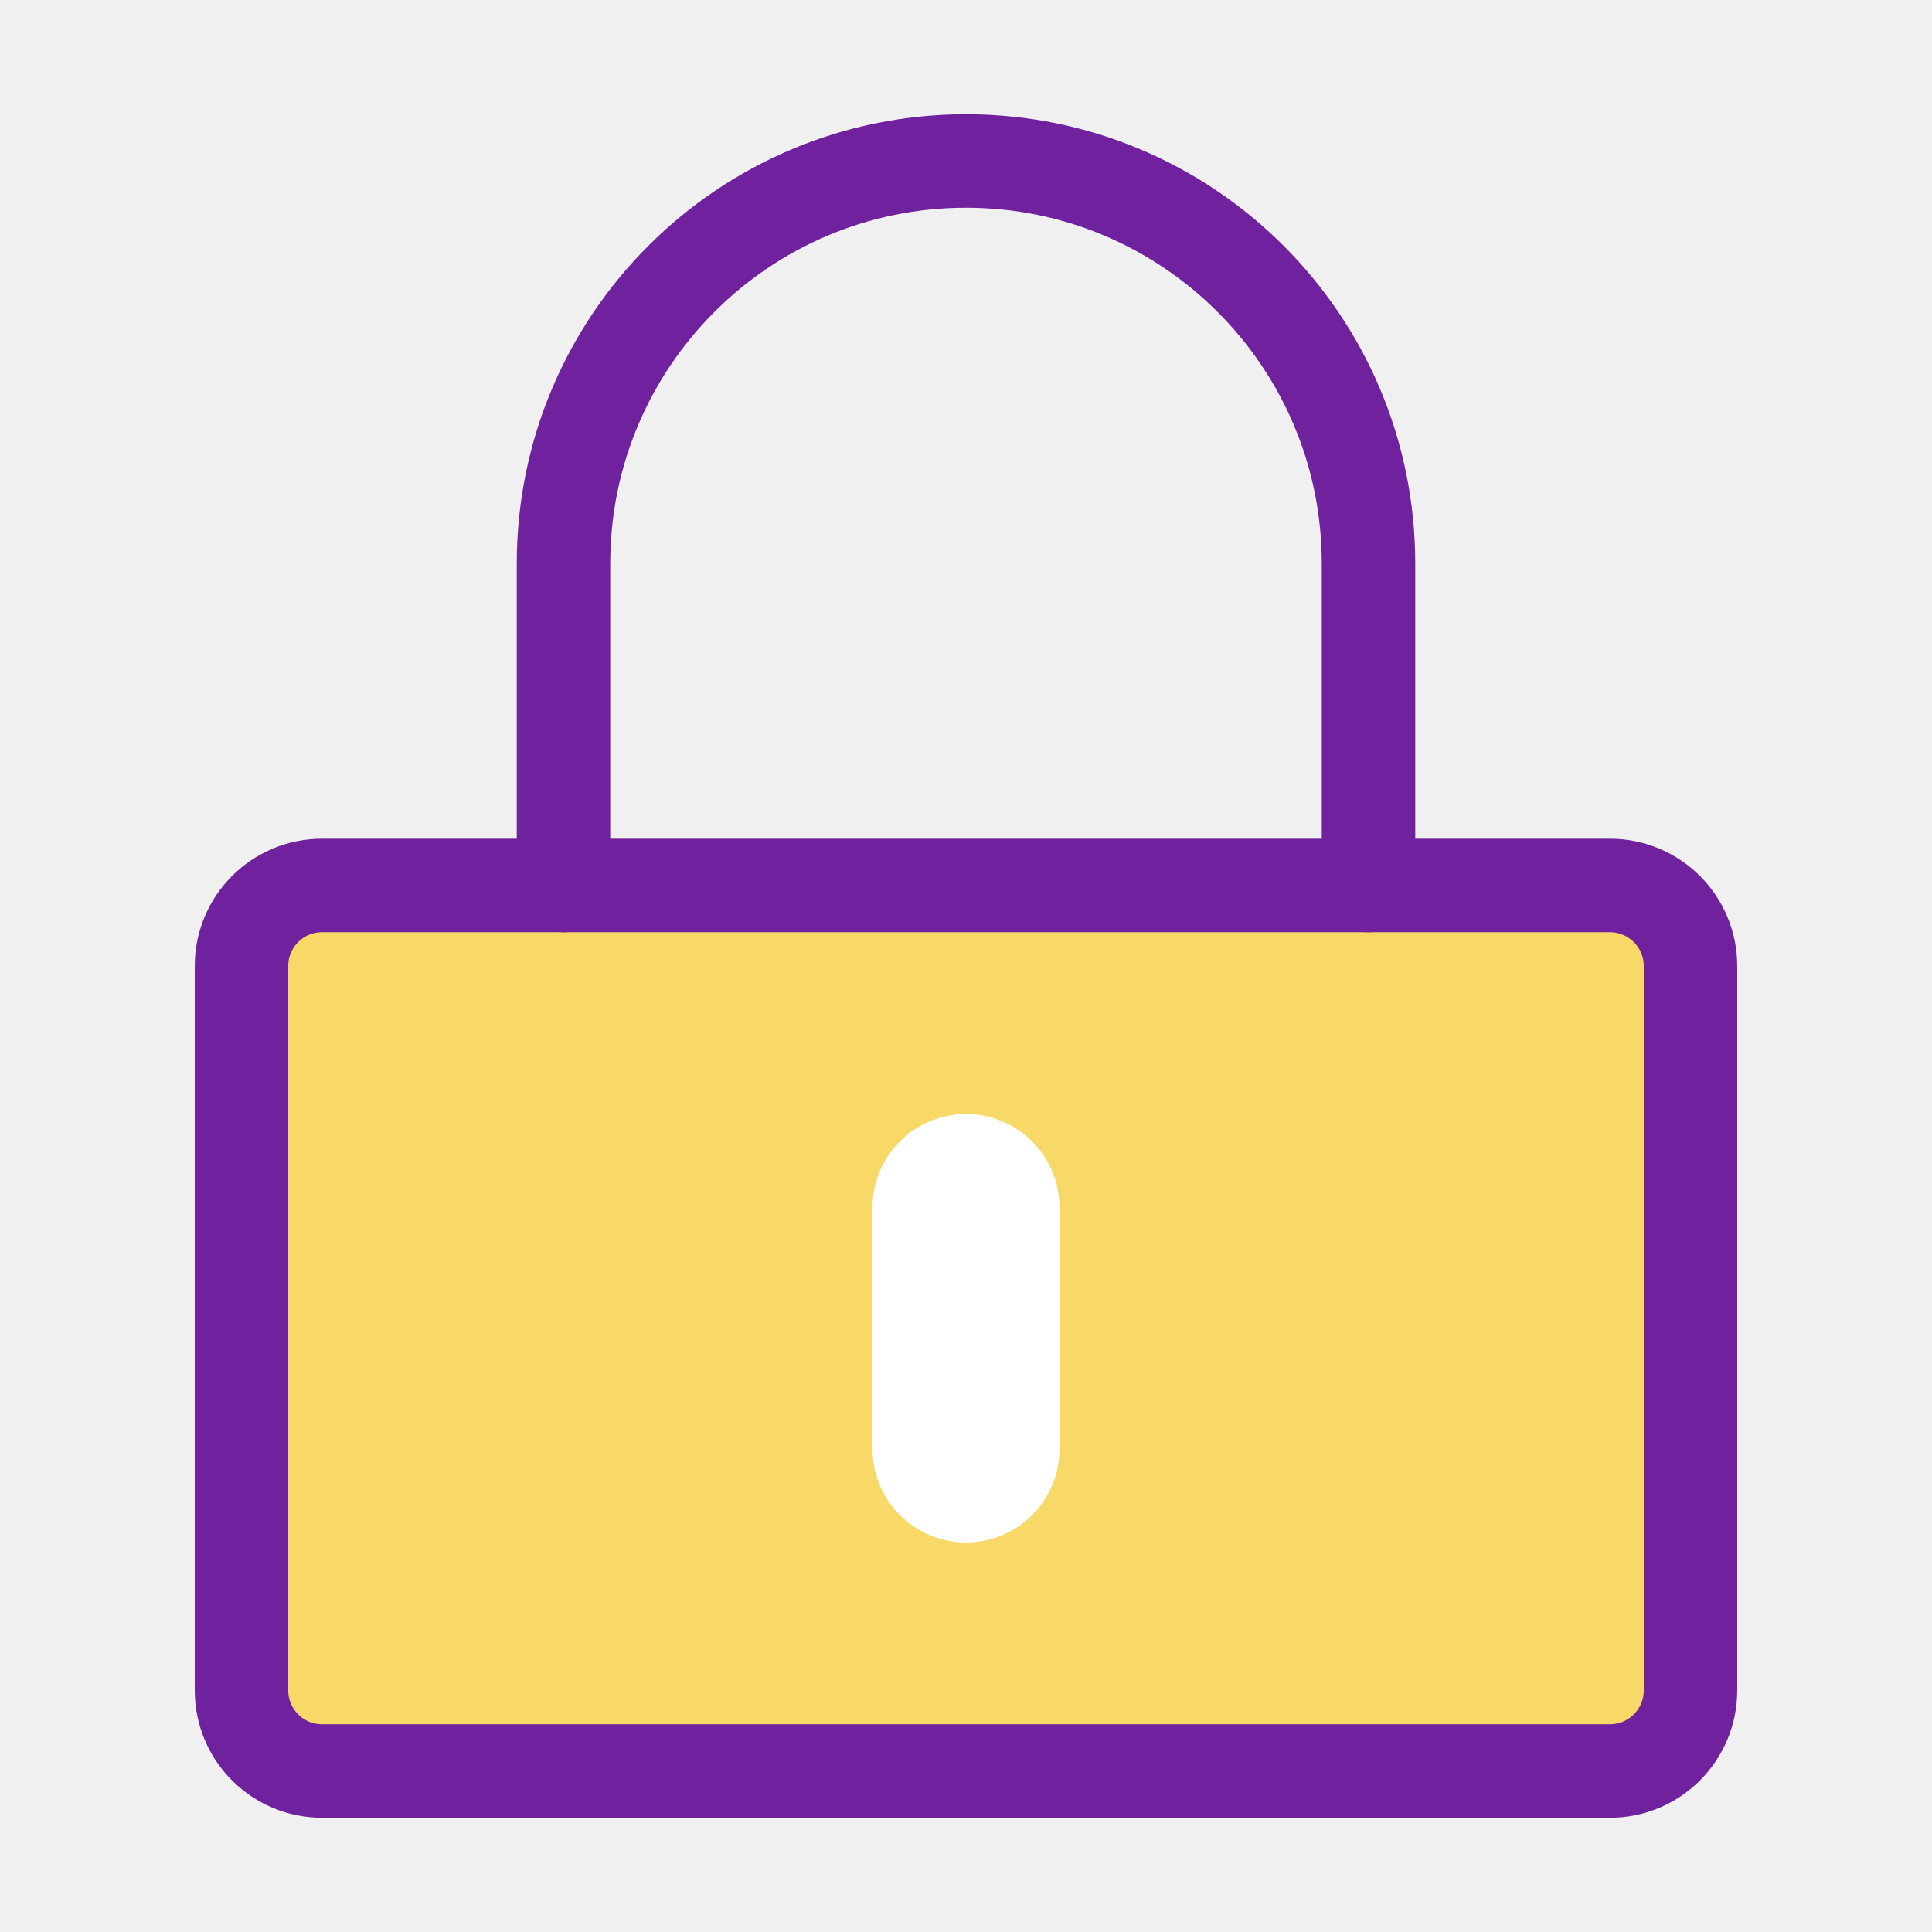
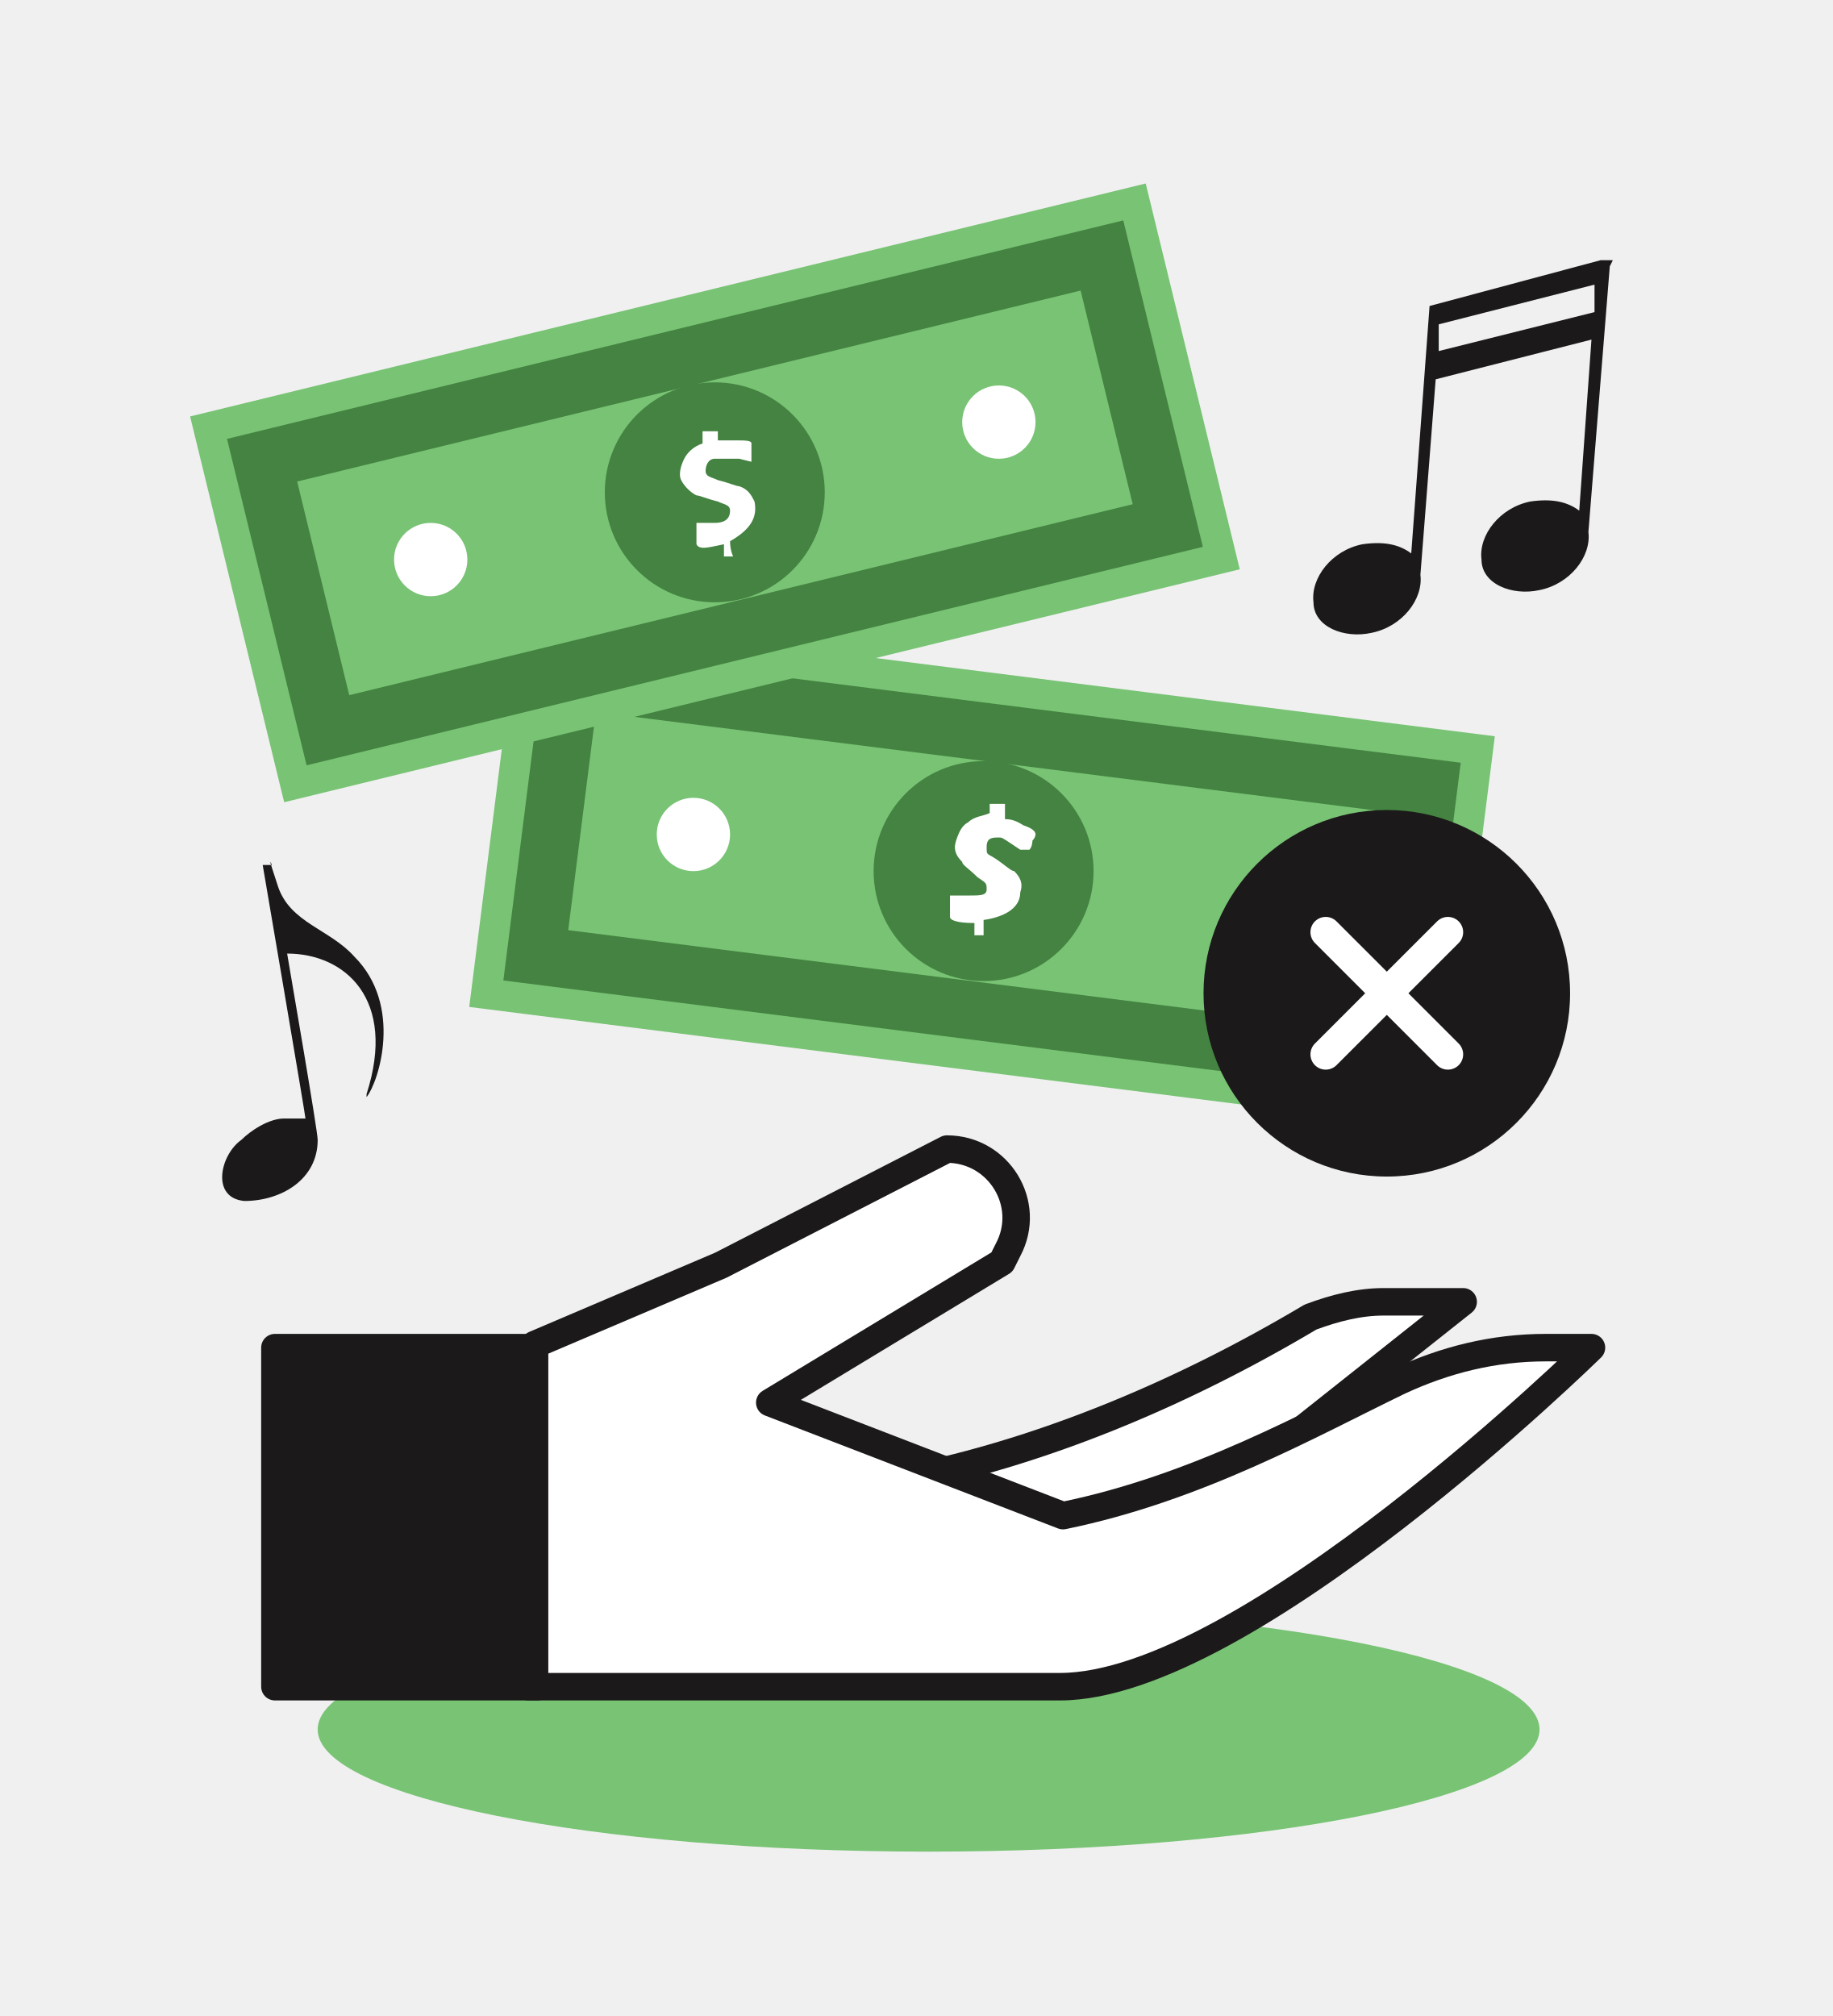
- <svg xmlns="http://www.w3.org/2000/svg" width="62" height="62" viewBox="0 0 62 62" fill="none">
-   <path d="M51.667 28.416H10.333C8.907 28.416 7.75 29.573 7.75 30.999V54.249C7.75 55.676 8.907 56.833 10.333 56.833H51.667C53.093 56.833 54.25 55.676 54.25 54.249V30.999C54.25 29.573 53.093 28.416 51.667 28.416Z" fill="#F8D867" stroke="#6F219E" stroke-width="3" stroke-linejoin="round" />
-   <path d="M18.083 28.416V18.083C18.083 10.949 23.866 5.166 31 5.166C38.133 5.166 43.917 10.949 43.917 18.083V28.416" stroke="#6F219E" stroke-width="3" stroke-linecap="round" stroke-linejoin="round" />
-   <path d="M31 38.75V46.5" stroke="white" stroke-width="6" stroke-linecap="round" stroke-linejoin="round" />
+ <svg xmlns="http://www.w3.org/2000/svg" width="60" height="66" viewBox="0 0 60 66" fill="none">
+   <g clip-path="url(#clip0_11114_132300)">
+     <mask id="mask0_11114_132300" style="mask-type:luminance" maskUnits="userSpaceOnUse" x="0" y="0" width="60" height="66">
+       <path d="M60 0.619H0V65.619H60V0.619Z" fill="white" />
+     </mask>
+     <g mask="url(#mask0_11114_132300)">
+       <path d="M48.378 24.537L17.424 20.627L15.92 32.532L46.874 36.443L48.378 24.537Z" fill="#448341" stroke="#78C374" stroke-miterlimit="10" />
+       <path d="M45.696 26.617L19.505 23.309L18.602 30.452L44.794 33.761L45.696 26.617Z" fill="#78C374" />
+       <path d="M32.2 32.118C34.188 32.118 35.8 30.506 35.8 28.518C35.8 26.53 34.188 24.918 32.2 24.918C30.212 24.918 28.6 26.53 28.6 28.518C28.6 30.506 30.212 32.118 32.2 32.118Z" fill="#448341" />
+       <path d="M33.4 27.818C33.4 27.818 33.4 27.818 33.1 27.618C32.8 27.418 32.8 27.418 32.7 27.418C32.5 27.418 32.3 27.418 32.3 27.718C32.3 28.018 32.3 27.918 32.6 28.118C32.9 28.318 33.1 28.518 33.2 28.518C33.4 28.718 33.5 28.918 33.4 29.218C33.4 29.718 32.9 30.018 32.2 30.118C32.2 30.418 32.2 30.618 32.2 30.618C32.2 30.618 32.2 30.618 32.1 30.618C32.1 30.618 32.1 30.618 32 30.618C32 30.618 32 30.618 31.9 30.618C31.9 30.618 31.9 30.618 31.9 30.518C31.9 30.418 31.9 30.318 31.9 30.218C31.3 30.218 31.1 30.118 31.1 30.018C31.1 30.018 31.1 29.818 31.1 29.718C31.1 29.718 31.1 29.718 31.1 29.518C31.1 29.518 31.1 29.418 31.1 29.318C31.1 29.318 31.2 29.318 31.4 29.318C31.5 29.318 31.6 29.318 31.7 29.318C32.1 29.318 32.3 29.318 32.3 29.118C32.3 28.918 32.3 28.918 32 28.718C31.7 28.418 31.5 28.318 31.5 28.218C31.3 28.018 31.2 27.818 31.3 27.518C31.4 27.218 31.5 27.018 31.7 26.918C31.9 26.718 32.2 26.718 32.4 26.618C32.4 26.618 32.4 26.618 32.4 26.518C32.4 26.518 32.4 26.418 32.4 26.318H32.9C32.9 26.318 32.9 26.418 32.9 26.518C32.9 26.518 32.9 26.618 32.9 26.718V26.818C33 26.818 33.2 26.818 33.5 27.018C33.8 27.118 33.9 27.218 33.9 27.318C33.9 27.318 33.9 27.418 33.8 27.518C33.8 27.518 33.8 27.718 33.7 27.818H33.4Z" fill="white" />
+       <path d="M22.7 28.519C23.363 28.519 23.9 27.982 23.9 27.319C23.9 26.656 23.363 26.119 22.7 26.119C22.037 26.119 21.5 26.656 21.5 27.319C21.5 27.982 22.037 28.519 22.7 28.519Z" fill="white" />
+       <path d="M41.8 30.918C42.463 30.918 43 30.38 43 29.718C43 29.055 42.463 28.518 41.8 28.518C41.137 28.518 40.6 29.055 40.6 29.718C40.6 30.38 41.137 30.918 41.8 30.918Z" fill="white" />
+       <path d="M37.14 6.611L6.828 14.001L9.67 25.659L39.982 18.27L37.14 6.611Z" fill="#448341" stroke="#78C374" stroke-miterlimit="10" />
+       <path d="M35.377 9.512L9.728 15.764L11.433 22.759L37.082 16.507L35.377 9.512Z" fill="#78C374" />
+       <path d="M23.4 19.718C25.388 19.718 27 18.106 27 16.118C27 14.129 25.388 12.518 23.4 12.518C21.412 12.518 19.8 14.129 19.8 16.118C19.8 18.106 21.412 19.718 23.4 19.718Z" fill="#448341" />
+       <path d="M24.2 15.018C24.2 15.018 24.1 15.018 23.9 15.018C23.7 15.018 23.5 15.018 23.4 15.018C23.2 15.018 23.1 15.218 23.1 15.418C23.1 15.618 23.3 15.618 23.5 15.718C23.9 15.818 24.1 15.918 24.2 15.918C24.5 16.018 24.6 16.218 24.7 16.418C24.8 16.918 24.6 17.318 23.9 17.718C23.9 18.018 24 18.218 24 18.218C24 18.218 24 18.218 23.9 18.218C23.9 18.218 23.9 18.218 23.8 18.218C23.8 18.218 23.8 18.218 23.7 18.218C23.7 18.218 23.7 18.218 23.7 18.118C23.7 18.018 23.7 17.918 23.7 17.818C23.2 17.918 22.9 18.018 22.8 17.818C22.8 17.818 22.8 17.618 22.8 17.518C22.8 17.518 22.8 17.518 22.8 17.318C22.8 17.318 22.8 17.218 22.8 17.118C22.8 17.118 22.9 17.118 23.1 17.118C23.2 17.118 23.3 17.118 23.4 17.118C23.8 17.118 23.9 16.918 23.9 16.718C23.9 16.518 23.7 16.518 23.5 16.418C23.1 16.318 22.9 16.218 22.8 16.218C22.6 16.118 22.4 15.918 22.3 15.718C22.2 15.518 22.3 15.218 22.4 15.018C22.5 14.818 22.7 14.618 23 14.518C23 14.518 23 14.518 23 14.418C23 14.418 23 14.318 23 14.218V14.118H23.5C23.5 14.018 23.5 14.018 23.5 14.118C23.5 14.118 23.5 14.118 23.5 14.318V14.418C23.6 14.418 23.8 14.418 24.1 14.418C24.4 14.418 24.6 14.418 24.6 14.518C24.6 14.518 24.6 14.718 24.6 14.818C24.6 14.818 24.6 15.018 24.6 15.118L24.2 15.018Z" fill="white" />
+       <path d="M14.1 19.519C14.763 19.519 15.3 18.982 15.3 18.319C15.3 17.656 14.763 17.119 14.1 17.119C13.437 17.119 12.9 17.656 12.9 18.319C12.9 18.982 13.437 19.519 14.1 19.519Z" fill="white" />
+       <path d="M32.7 15.019C33.363 15.019 33.9 14.482 33.9 13.819C33.9 13.156 33.363 12.619 32.7 12.619C32.037 12.619 31.5 13.156 31.5 13.819C31.5 14.482 32.037 15.019 32.7 15.019Z" fill="white" />
+       <path d="M30.4 60.619C41.446 60.619 50.4 58.828 50.4 56.619C50.4 54.41 41.446 52.619 30.4 52.619C19.354 52.619 10.4 54.41 10.4 56.619C10.4 58.828 19.354 60.619 30.4 60.619Z" fill="#78C374" />
+       <path d="M45.4 38.518C48.714 38.518 51.4 35.831 51.4 32.518C51.4 29.204 48.714 26.518 45.4 26.518C42.086 26.518 39.4 29.204 39.4 32.518C39.4 35.831 42.086 38.518 45.4 38.518Z" fill="#1B1919" />
+       <path d="M43.4 30.518L47.4 34.518" stroke="white" stroke-linecap="round" stroke-linejoin="round" />
+       <path d="M47.4 30.518L43.4 34.518" stroke="white" stroke-linecap="round" stroke-linejoin="round" />
+       <path d="M8.9 28.318H8.6C8.6 28.318 10 36.518 10 36.618C9.8 36.618 9.6 36.618 9.3 36.618C8.8 36.618 8.2 37.018 7.9 37.318C7.2 37.818 6.9 39.218 8 39.318C9.2 39.318 10.4 38.618 10.4 37.318C10.4 37.018 9.5 31.818 9.4 31.218C11.3 31.218 13 32.718 12 35.818C12 35.818 12 35.818 12 35.918C12.4 35.418 13.2 32.918 11.6 31.318C10.8 30.418 9.5 30.218 9.1 29.018C8.7 27.818 8.9 28.318 8.9 28.318Z" fill="#1B1919" />
+       <path d="M52.8 8.518H52.4L46.8 10.018L46.2 18.118C45.8 17.818 45.3 17.718 44.6 17.818C43.6 18.018 42.9 18.918 43 19.718C43 20.518 44 20.918 44.9 20.718C45.9 20.518 46.6 19.618 46.5 18.818C46.5 18.818 46.8 15.018 47 12.418L52.1 11.118L51.7 16.718C51.3 16.418 50.8 16.318 50.1 16.418C49.1 16.618 48.4 17.518 48.5 18.318C48.5 19.118 49.5 19.518 50.4 19.318C51.4 19.118 52.1 18.218 52 17.418L52.7 8.718L52.8 8.518ZM47.1 11.518C47.1 11.118 47.1 10.818 47.1 10.618L52.2 9.318V10.218L47 11.518H47.1Z" fill="#1B1919" />
+       <path d="M30.6 48.219C34.5 47.319 38.7 45.619 42.9 43.119C43.7 42.819 44.5 42.619 45.3 42.619H47.9L36.3 51.819L30.5 48.119L30.6 48.219Z" fill="white" stroke="#1B1919" stroke-width="0.9" stroke-linecap="round" stroke-linejoin="round" />
+       <path d="M17.6 44.119H9V55.219H17.6V44.119Z" fill="#1B1919" stroke="#1B1919" stroke-width="0.9" stroke-linecap="round" stroke-linejoin="round" />
+       <path d="M17.3 55.219C17.3 55.219 28.6 55.219 34.7 55.219C40.8 55.219 52.1 44.119 52.1 44.119H50.6C48.9 44.119 47.3 44.519 45.8 45.219C42.9 46.619 39.2 48.719 34.8 49.619L25.2 45.919L32.8 41.319L33 40.919C33.8 39.419 32.7 37.619 31 37.619L23.6 41.419L17.5 44.019V55.119L17.3 55.219Z" fill="white" stroke="#1B1919" stroke-width="0.9" stroke-linecap="round" stroke-linejoin="round" />
+     </g>
+   </g>
+   <defs>
+     <clipPath id="clip0_11114_132300">
+       <rect width="60" height="65" fill="white" transform="translate(0 0.619141)" />
+     </clipPath>
+   </defs>
</svg>
